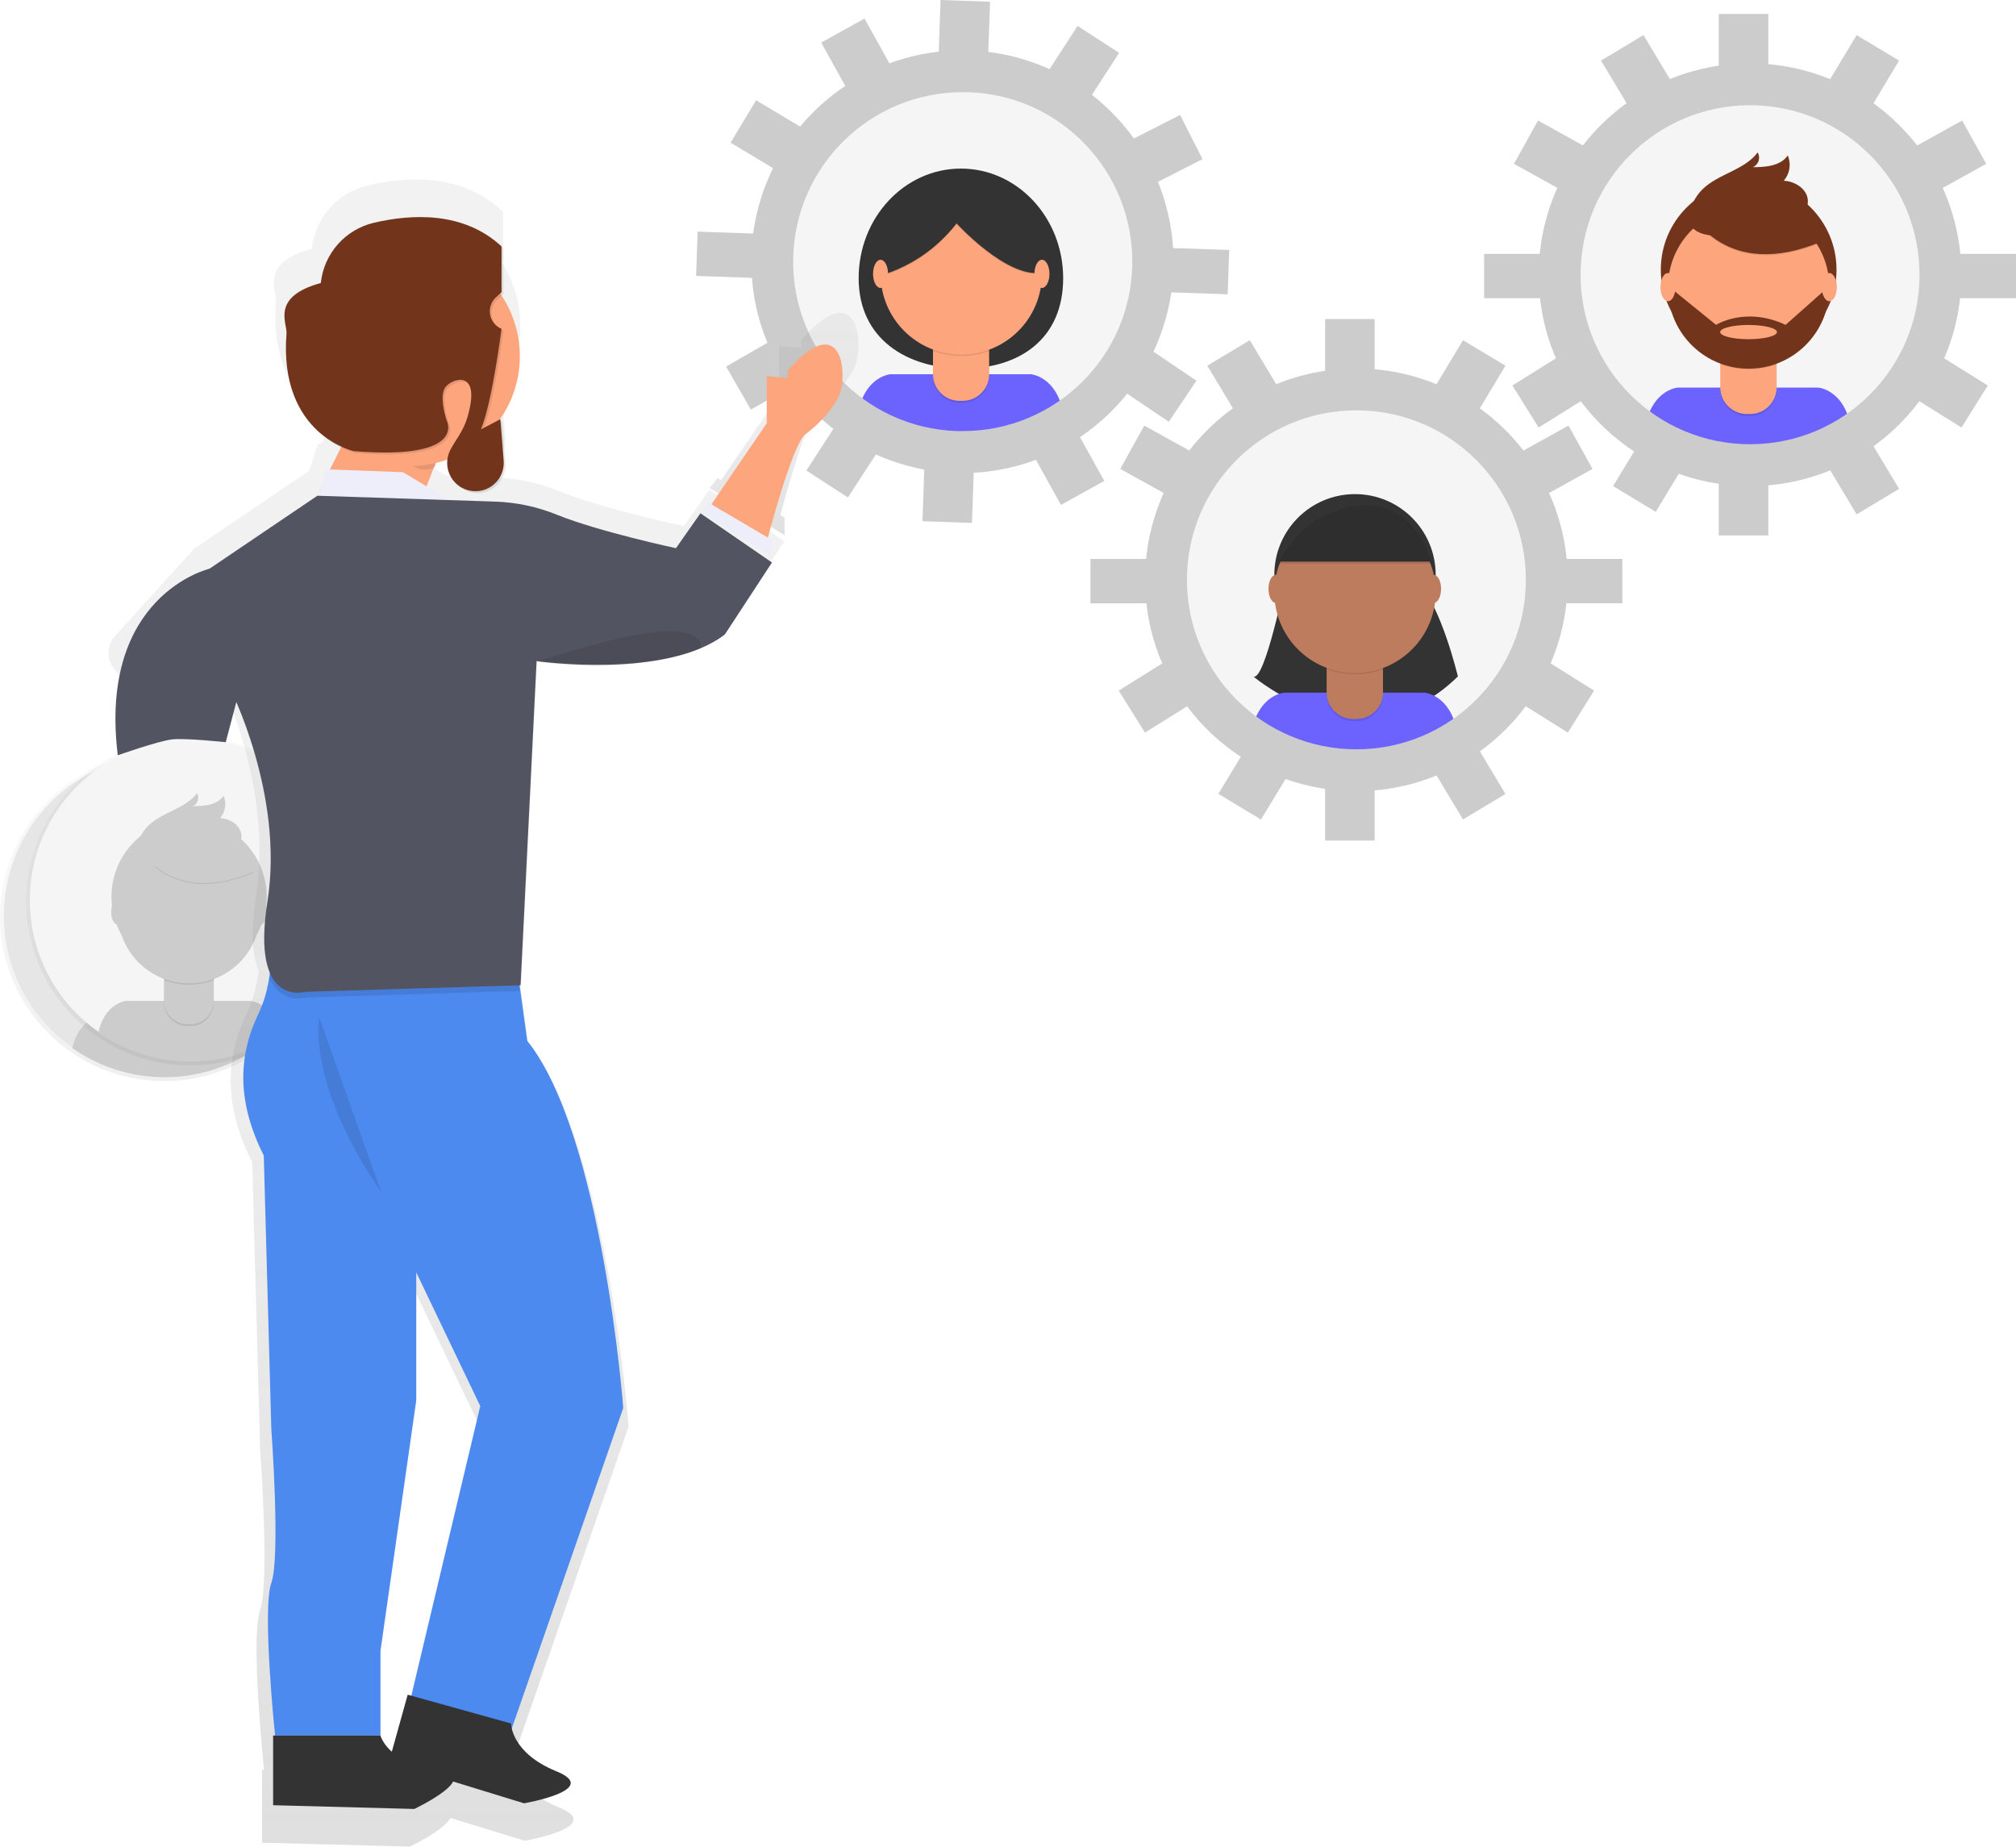
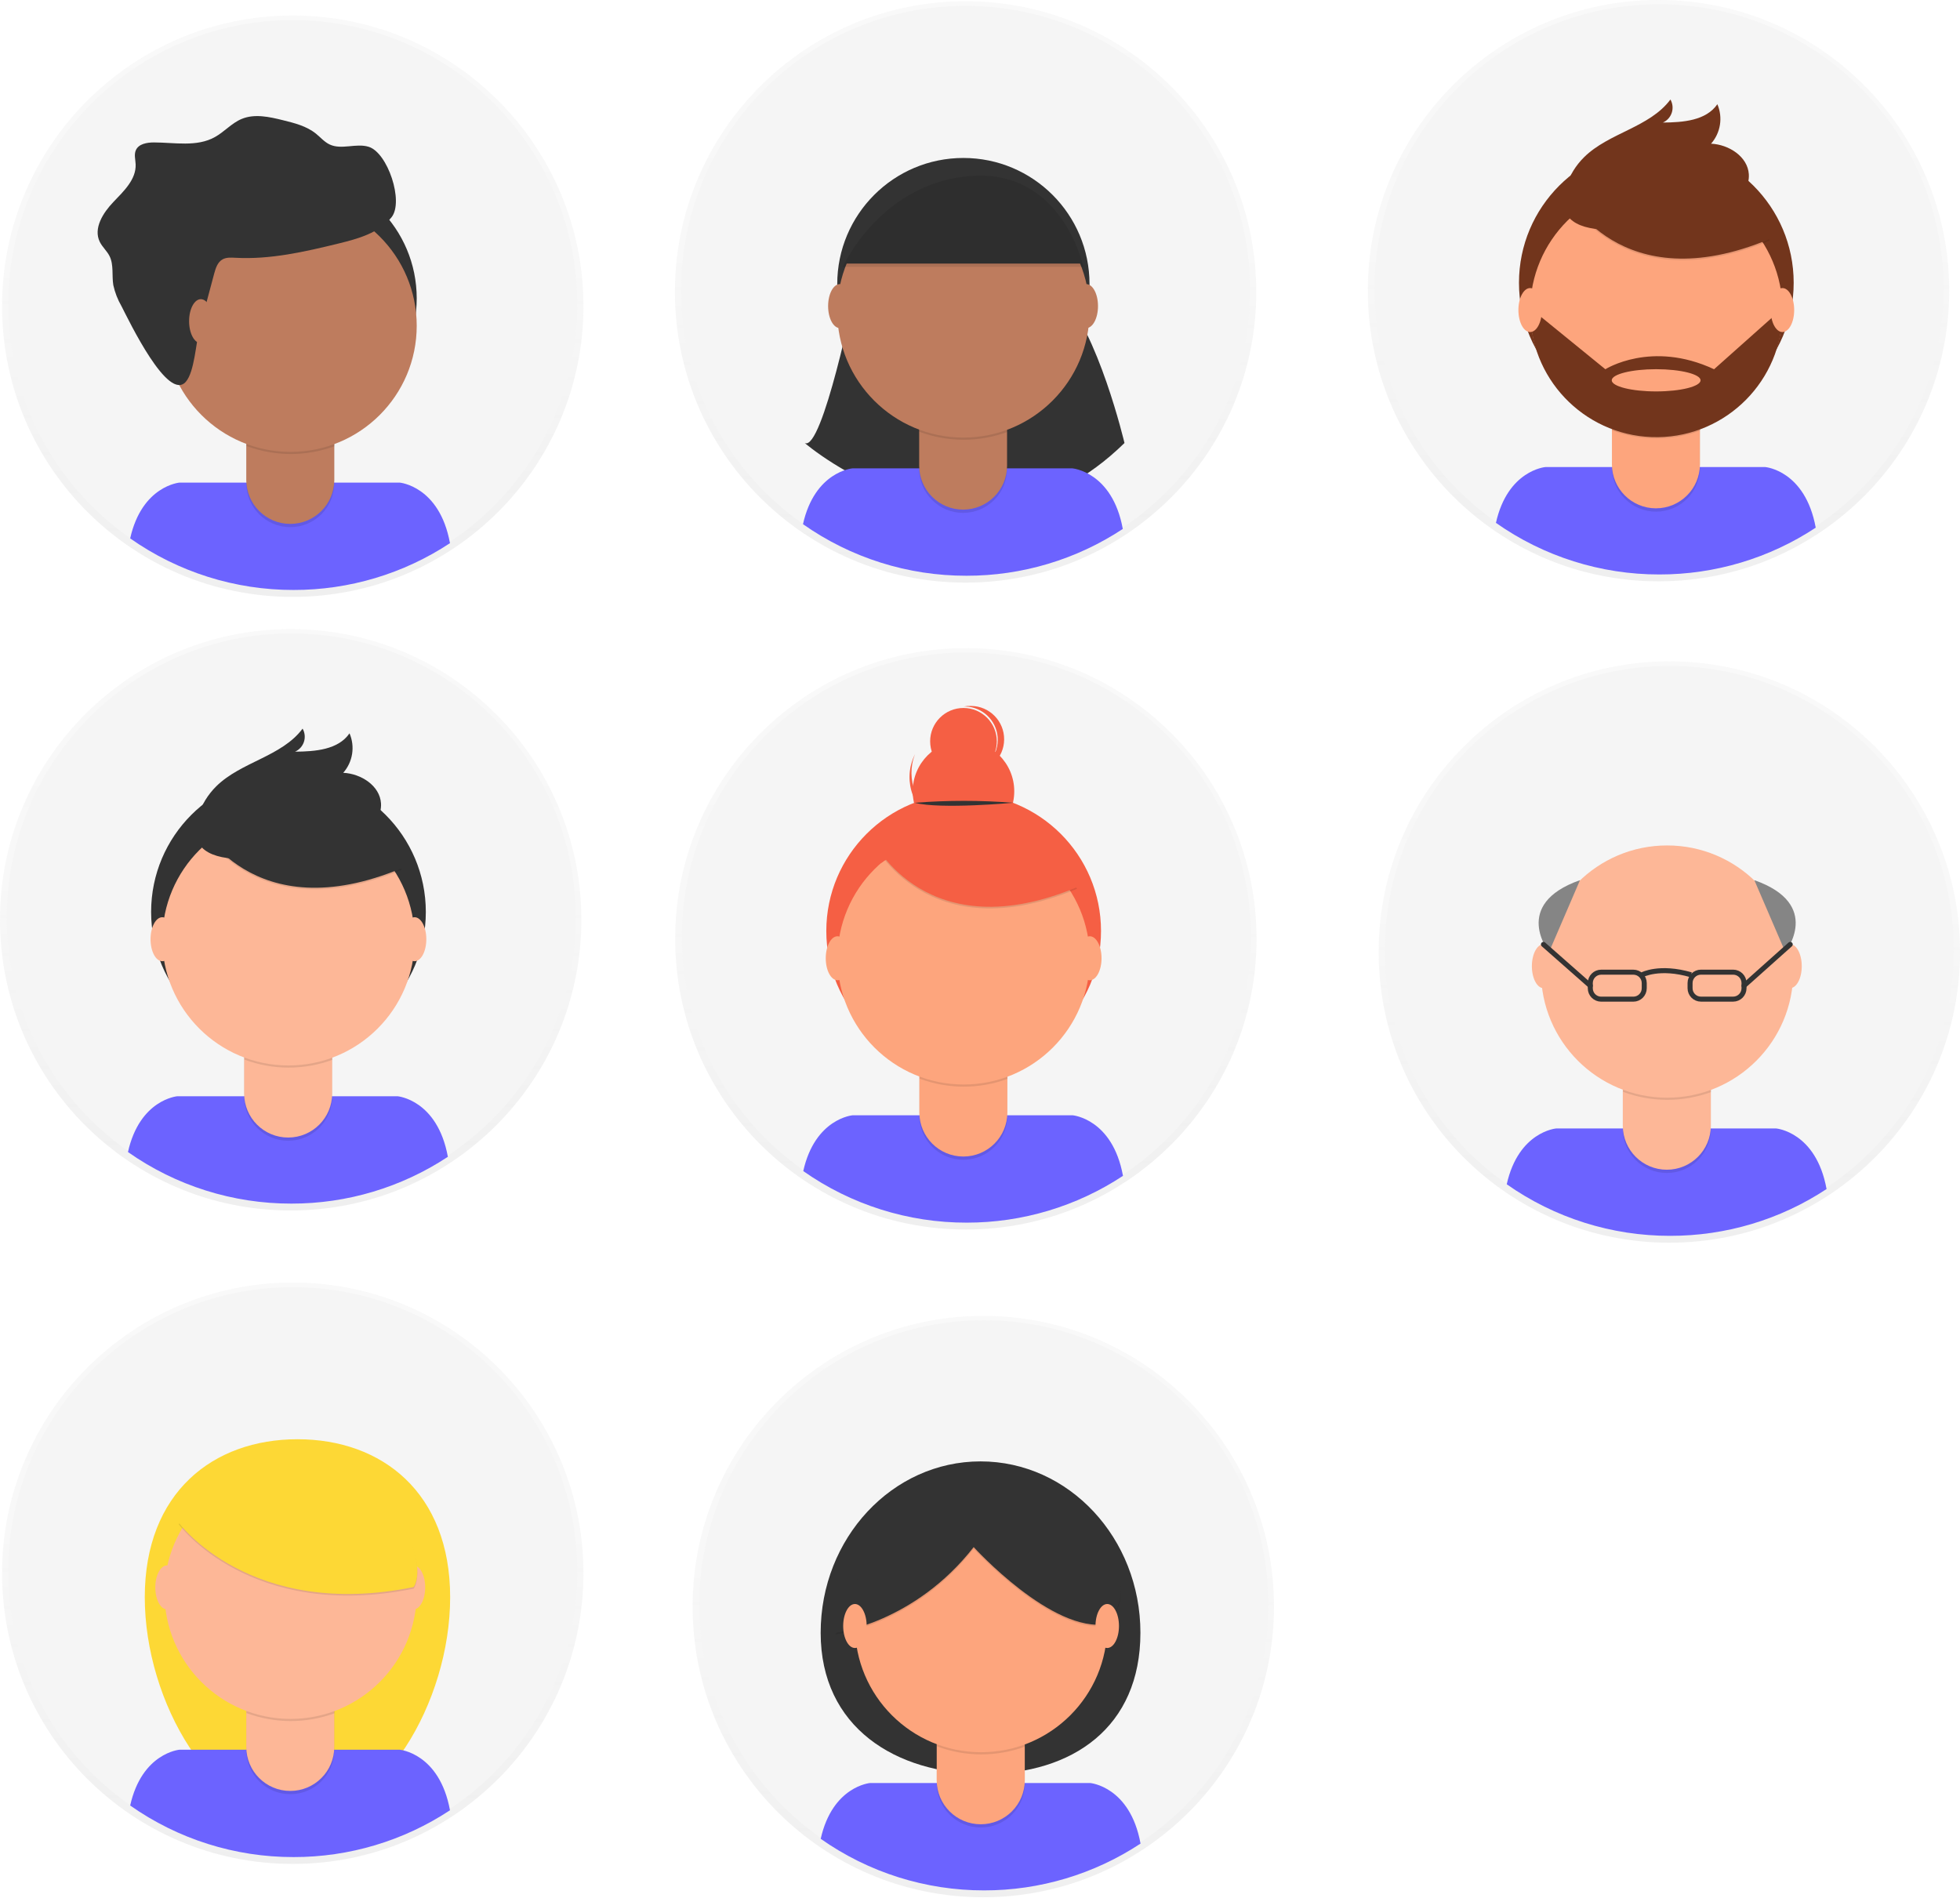
- <svg xmlns="http://www.w3.org/2000/svg" xmlns:xlink="http://www.w3.org/1999/xlink" id="e82c897f-43fe-4287-8ae1-200fadcfb6cc" data-name="Layer 1" width="818.94" height="750" viewBox="0 0 818.94 750">
+ <svg xmlns="http://www.w3.org/2000/svg" xmlns:xlink="http://www.w3.org/1999/xlink" id="88ce59e9-c4b8-4d1d-9d7a-ce0190159aa8" data-name="Layer 1" width="781.43" height="756.44" viewBox="0 0 781.43 756.44">
  <defs>
-     <linearGradient id="45454b23-aa8c-4829-a9e1-376846a8e39a" x1="391.06" y1="181.72" x2="391.06" y2="30.67" gradientUnits="userSpaceOnUse">
+     <linearGradient id="b3f40125-0363-42ff-a31c-61eb5d655202" x1="116.72" y1="237.98" x2="116.72" y2="6.21" gradientUnits="userSpaceOnUse">
      <stop offset="0" stop-color="gray" stop-opacity="0.25" />
      <stop offset="0.54" stop-color="gray" stop-opacity="0.12" />
      <stop offset="1" stop-color="gray" stop-opacity="0.1" />
    </linearGradient>
-     <linearGradient id="87ffef23-919c-4dfe-8b10-07a74861776a" x1="710.91" y1="187.1" x2="710.91" y2="36.05" xlink:href="#45454b23-aa8c-4829-a9e1-376846a8e39a" />
-     <linearGradient id="359b3954-dccd-444a-b393-9367aa3a3df2" x1="551" y1="311.01" x2="551" y2="159.96" xlink:href="#45454b23-aa8c-4829-a9e1-376846a8e39a" />
-     <linearGradient id="582a1088-938c-4a0f-8b56-a0129ae06be8" x1="66.72" y1="439.07" x2="66.72" y2="305.63" xlink:href="#45454b23-aa8c-4829-a9e1-376846a8e39a" />
-     <linearGradient id="94cd4822-8206-4eba-9126-3d531279d2b1" x1="77.31" y1="432.72" x2="77.31" y2="299.28" xlink:href="#45454b23-aa8c-4829-a9e1-376846a8e39a" />
-     <linearGradient id="2edad69d-5f72-4c45-895e-01008dba3de0" x1="509.01" y1="292.43" x2="509.01" y2="202.06" xlink:href="#45454b23-aa8c-4829-a9e1-376846a8e39a" />
-     <linearGradient id="e8ff2c8b-c79c-4dec-93d5-fd779b0ba085" x1="371.86" y1="825" x2="371.86" y2="147.87" xlink:href="#45454b23-aa8c-4829-a9e1-376846a8e39a" />
+     <linearGradient id="27ca4b3e-9552-41ad-8ba5-de2574048d20" x1="385.08" y1="490.21" x2="385.08" y2="258.44" xlink:href="#b3f40125-0363-42ff-a31c-61eb5d655202" />
+     <linearGradient id="98d2c4cc-353c-49f3-ae94-49dceb95b558" x1="384.97" y1="232.29" x2="384.97" y2="0.51" xlink:href="#b3f40125-0363-42ff-a31c-61eb5d655202" />
+     <linearGradient id="1b187342-85ad-4174-acd7-e912b9a9009d" x1="661.23" y1="231.77" x2="661.23" y2="0" xlink:href="#b3f40125-0363-42ff-a31c-61eb5d655202" />
+     <linearGradient id="5629c76b-b43c-4c6e-ad7d-c063ce4611c3" x1="115.89" y1="482.62" x2="115.89" y2="250.85" xlink:href="#b3f40125-0363-42ff-a31c-61eb5d655202" />
+     <linearGradient id="94554b54-cbd9-41c5-8f29-6b4786d89c61" x1="665.55" y1="495.47" x2="665.55" y2="263.7" xlink:href="#b3f40125-0363-42ff-a31c-61eb5d655202" />
+     <linearGradient id="897c833c-fa4a-4dad-90f9-1cb0d950ec3f" x1="116.72" y1="743.15" x2="116.72" y2="511.38" xlink:href="#b3f40125-0363-42ff-a31c-61eb5d655202" />
+     <linearGradient id="b88de7bb-a3e6-477b-a3c4-5c16e389ed83" x1="392.03" y1="756.44" x2="392.03" y2="524.67" xlink:href="#b3f40125-0363-42ff-a31c-61eb5d655202" />
  </defs>
  <g opacity="0.5">
-     <circle cx="391.06" cy="106.19" r="75.53" fill="url(#45454b23-aa8c-4829-a9e1-376846a8e39a)" />
+     <circle cx="116.72" cy="122.09" r="115.89" fill="url(#b3f40125-0363-42ff-a31c-61eb5d655202)" />
  </g>
-   <circle cx="391.21" cy="105.71" r="73.93" fill="#f5f5f5" />
-   <path d="M622.41,188c0,24.59-17.67,36.7-40.61,36.7s-42.47-12.1-42.47-36.7,18.6-44.53,41.54-44.53S622.41,163.4,622.41,188Z" transform="translate(-190.53 -75)" fill="#333" />
-   <path d="M581.8,254.93a73.59,73.59,0,0,0,40.64-12.16C619.71,227.88,609.35,227,609.35,227H552.18s-9.78.8-12.84,14.5A73.59,73.59,0,0,0,581.8,254.93Z" transform="translate(-190.53 -75)" fill="#6c63ff" />
-   <path d="M379,133.87h22.87a0,0,0,0,1,0,0V152.8A10.8,10.8,0,0,1,391,163.6h-1.28A10.8,10.8,0,0,1,379,152.8V133.87A0,0,0,0,1,379,133.87Z" opacity="0.1" />
-   <path d="M381,133h18.75a2.06,2.06,0,0,1,2.06,2.06V152a10.8,10.8,0,0,1-10.8,10.8h-1.28A10.8,10.8,0,0,1,379,152V135.09A2.06,2.06,0,0,1,381,133Z" fill="#fda57d" />
-   <path d="M569.55,217.51a32.91,32.91,0,0,0,22.87.06v-2.81H569.55Z" transform="translate(-190.53 -75)" opacity="0.1" />
-   <circle cx="390.49" cy="111.26" r="32.77" fill="#fda57d" />
-   <path d="M543.25,188.41s20.41-2.47,35.87-22.27c0,0,20.41,22.47,34.63,20,0,0,8.25-8.66,0-17.32s-14.64-19.58-25.56-18.14-24.33,2.06-30.1,7.22S543.25,188.41,543.25,188.41Z" transform="translate(-190.53 -75)" opacity="0.1" />
-   <path d="M543.25,188s20.41-2.47,35.87-22.27c0,0,20.41,22.47,34.63,20,0,0,8.25-8.66,0-17.32s-14.64-19.58-25.56-18.14-24.33,2.06-30.1,7.22S543.25,188,543.25,188Z" transform="translate(-190.53 -75)" fill="#333" />
-   <ellipse cx="357.7" cy="111.23" rx="3.05" ry="5.72" fill="#fda57d" />
-   <ellipse cx="423.26" cy="111.23" rx="3.05" ry="5.72" fill="#fda57d" />
+   <circle cx="116.72" cy="121.46" r="113.44" fill="#f5f5f5" />
+   <path d="M326.32,307a112.91,112.91,0,0,0,62.36-18.66c-4.18-22.84-20.09-24.15-20.09-24.15H280.88s-15,1.23-19.7,22.25A112.92,112.92,0,0,0,326.32,307Z" transform="translate(-209.28 -71.78)" fill="#6c63ff" />
+   <circle cx="115.85" cy="118.96" r="50.29" fill="#333" />
+   <path d="M98.18,164.57h35.09a0,0,0,0,1,0,0v28.07a17.54,17.54,0,0,1-17.54,17.54h0a17.54,17.54,0,0,1-17.54-17.54V164.57A0,0,0,0,1,98.18,164.57Z" opacity="0.1" />
+   <path d="M101.53,163.27h28.39a3.35,3.35,0,0,1,3.35,3.35v24.72a17.54,17.54,0,0,1-17.54,17.54h0a17.54,17.54,0,0,1-17.54-17.54V166.62A3.35,3.35,0,0,1,101.53,163.27Z" fill="#be7c5e" />
+   <path d="M307.53,249.6a50.5,50.5,0,0,0,35.09.1v-4.31H307.53Z" transform="translate(-209.28 -71.78)" opacity="0.1" />
+   <circle cx="115.85" cy="129.88" r="50.29" fill="#be7c5e" />
+   <path d="M294.66,180.92c.59-2.17,1.33-4.56,3.28-5.69,1.54-.9,3.45-.76,5.23-.67,13.9.76,27.68-2.41,41.2-5.72,7.73-1.89,16-4.19,21-10.42s-1.52-25.81-9.13-28.12c-5-1.53-10.8,1.32-15.54-.92-2.11-1-3.66-2.87-5.48-4.33-3.73-3-8.52-4.21-13.16-5.35-5.42-1.34-11.28-2.65-16.43-.5-4,1.66-6.92,5.17-10.71,7.25-7.21,4-16,2.14-24.26,2.12-2.79,0-6.12.56-7.23,3.12-.75,1.74-.15,3.72-.07,5.61.24,6-4.71,10.67-8.86,15s-8.07,10.51-5.45,15.89c1,2.05,2.83,3.6,3.87,5.63,1.79,3.52.89,7.77,1.54,11.66a29.34,29.34,0,0,0,3.27,8.4c3.08,6,18.55,38.3,25.66,30.09,3.44-4,4-15.56,5.39-20.76Q291.66,192,294.66,180.92Z" transform="translate(-209.28 -71.78)" fill="#333" />
+   <ellipse cx="80.07" cy="128.05" rx="4.68" ry="8.77" fill="#be7c5e" />
  <g opacity="0.5">
-     <circle cx="710.91" cy="111.58" r="75.53" fill="url(#87ffef23-919c-4dfe-8b10-07a74861776a)" />
+     <circle cx="385.08" cy="374.32" r="115.89" fill="url(#27ca4b3e-9552-41ad-8ba5-de2574048d20)" />
  </g>
-   <circle cx="711.06" cy="111.1" r="73.93" fill="#f5f5f5" />
-   <path d="M901.65,260.32a73.59,73.59,0,0,0,40.64-12.16c-2.72-14.89-13.09-15.74-13.09-15.74H872s-9.78.8-12.84,14.5A73.59,73.59,0,0,0,901.65,260.32Z" transform="translate(-190.53 -75)" fill="#6c63ff" />
-   <circle cx="710.34" cy="109.54" r="35.69" fill="#72351c" />
-   <path d="M698.83,139.26h22.87a0,0,0,0,1,0,0v18.93A10.8,10.8,0,0,1,710.9,169h-1.28a10.8,10.8,0,0,1-10.8-10.8V139.26A0,0,0,0,1,698.83,139.26Z" opacity="0.1" />
-   <path d="M700.89,138.41h18.75a2.06,2.06,0,0,1,2.06,2.06v16.87a10.8,10.8,0,0,1-10.8,10.8h-1.28a10.8,10.8,0,0,1-10.8-10.8V140.47a2.06,2.06,0,0,1,2.06-2.06Z" fill="#fda57d" />
-   <path d="M889.4,222.9a32.91,32.91,0,0,0,22.87.06v-2.81H889.4Z" transform="translate(-190.53 -75)" opacity="0.1" />
-   <circle cx="710.34" cy="116.65" r="32.77" fill="#fda57d" />
-   <path d="M877.53,161.84s13.81,28,52.78,11.75l-9.07-14.22-16.08-5.77Z" transform="translate(-190.53 -75)" opacity="0.1" />
-   <path d="M877.53,161.43s13.81,28,52.78,11.75L921.24,159l-16.08-5.77Z" transform="translate(-190.53 -75)" fill="#72351c" />
-   <path d="M877.41,159.53a18.93,18.93,0,0,1,4.69-7.63c6.45-6.37,17-7.72,22.44-15a4.24,4.24,0,0,1-1.94,6c5.19,0,11.21-.49,14.15-4.76a9.71,9.71,0,0,1-1.64,10.26c4.6.21,9.52,3.33,9.81,7.93.2,3.06-1.72,6-4.24,7.72a23.57,23.57,0,0,1-8.56,3.22C903.36,169.2,871.7,177.29,877.41,159.53Z" transform="translate(-190.53 -75)" fill="#72351c" />
-   <path d="M933.65,191.94h-.87l-16.9,15c-16.29-7.63-28.24,0-28.24,0L869.9,192.56l-1.79.22a32.77,32.77,0,0,0,65.53-.84Zm-32.82,20.82c-6.38,0-11.54-1.29-11.54-2.89s5.17-2.89,11.54-2.89,11.54,1.29,11.54,2.89S907.2,212.76,900.83,212.76Z" transform="translate(-190.53 -75)" fill="#72351c" />
-   <ellipse cx="677.56" cy="116.62" rx="3.05" ry="5.72" fill="#fda57d" />
-   <ellipse cx="743.11" cy="116.62" rx="3.05" ry="5.72" fill="#fda57d" />
+   <circle cx="385.3" cy="373.58" r="113.44" fill="#f5f5f5" />
+   <path d="M594.68,559.25A112.91,112.91,0,0,0,657,540.59c-4.18-22.84-20.09-24.15-20.09-24.15H549.23s-15,1.23-19.7,22.25A112.92,112.92,0,0,0,594.68,559.25Z" transform="translate(-209.28 -71.78)" fill="#6c63ff" />
+   <circle cx="384.2" cy="371.19" r="54.76" fill="#f55f44" />
+   <path d="M366.53,416.8h35.09a0,0,0,0,1,0,0v28.07a17.54,17.54,0,0,1-17.54,17.54h0a17.54,17.54,0,0,1-17.54-17.54V416.8A0,0,0,0,1,366.53,416.8Z" opacity="0.1" />
+   <path d="M369.88,415.5h28.39a3.35,3.35,0,0,1,3.35,3.35v24.72a17.54,17.54,0,0,1-17.54,17.54h0a17.54,17.54,0,0,1-17.54-17.54V418.85a3.35,3.35,0,0,1,3.35-3.35Z" fill="#fda57d" />
+   <path d="M575.88,501.83a50.5,50.5,0,0,0,35.09.1v-4.31H575.88Z" transform="translate(-209.28 -71.78)" opacity="0.1" />
+   <circle cx="384.2" cy="382.11" r="50.29" fill="#fda57d" />
+   <circle cx="384.13" cy="315.49" r="20.24" fill="#f55f44" />
+   <circle cx="384.13" cy="295.56" r="13.29" fill="#f55f44" />
+   <path d="M584.63,398.37a20.24,20.24,0,0,1-10.55-25.88c-.14.28-.28.57-.41.86a20.24,20.24,0,1,0,36.94,16.57c.13-.29.25-.58.37-.88A20.24,20.24,0,0,1,584.63,398.37Z" transform="translate(-209.28 -71.78)" fill="#f55f44" />
+   <path d="M557.67,408.15s21.19,43,81,18l-13.92-21.83-24.67-8.86Z" transform="translate(-209.28 -71.78)" opacity="0.1" />
+   <path d="M557.67,407.51s21.19,43,81,18l-13.92-21.83-24.67-8.86Z" transform="translate(-209.28 -71.78)" fill="#f55f44" />
+   <path d="M574,391.85a249.85,249.85,0,0,1,39.18,0S584.24,394.54,574,391.85Z" transform="translate(-209.28 -71.78)" fill="#333" />
+   <path d="M596.45,353.24a13.32,13.32,0,0,0-3,.23h.77a13.28,13.28,0,0,1,2,26.33,13.28,13.28,0,0,0,.24-26.56Z" transform="translate(-209.28 -71.78)" fill="#f55f44" />
+   <ellipse cx="333.9" cy="382.06" rx="4.68" ry="8.77" fill="#fda57d" />
+   <ellipse cx="434.49" cy="382.06" rx="4.68" ry="8.77" fill="#fda57d" />
+   <polygon points="345.22 337 355.03 331.94 357.24 340.05 351.23 344.14 345.22 337" fill="#f55f44" />
  <g opacity="0.5">
-     <circle cx="551" cy="235.49" r="75.53" fill="url(#359b3954-dccd-444a-b393-9367aa3a3df2)" />
+     <circle cx="384.97" cy="116.4" r="115.89" fill="url(#98d2c4cc-353c-49f3-ae94-49dceb95b558)" />
  </g>
-   <circle cx="551" cy="235.08" r="73.93" fill="#f5f5f5" />
-   <path d="M712.67,310.73s-8.38,41.3-13,39c0,0,44.12,38.11,83.08,0,0,0-6.86-29.1-16.77-39Z" transform="translate(-190.53 -75)" fill="#333" />
-   <path d="M741.73,384.23a73.59,73.59,0,0,0,40.64-12.16c-2.72-14.89-13.09-15.74-13.09-15.74H712.12s-9.78.8-12.84,14.5A73.59,73.59,0,0,0,741.73,384.23Z" transform="translate(-190.53 -75)" fill="#6c63ff" />
-   <circle cx="550.43" cy="233.45" r="32.77" fill="#333" />
-   <path d="M538.91,263.17h22.87a0,0,0,0,1,0,0V282.1A10.8,10.8,0,0,1,551,292.9H549.7a10.8,10.8,0,0,1-10.8-10.8V263.17A0,0,0,0,1,538.91,263.17Z" opacity="0.1" />
-   <path d="M541,262.32h18.75a2.06,2.06,0,0,1,2.06,2.06v16.87A10.8,10.8,0,0,1,551,292H549.7a10.8,10.8,0,0,1-10.8-10.8V264.38a2.06,2.06,0,0,1,2.06-2.06Z" fill="#be7c5e" />
-   <path d="M729.48,346.8a32.91,32.91,0,0,0,22.87.06v-2.81H729.48Z" transform="translate(-190.53 -75)" opacity="0.1" />
-   <circle cx="550.43" cy="240.56" r="32.77" fill="#be7c5e" />
-   <path d="M709.62,303.11h62.5s-5.34-25.24-29-23.63S709.62,303.11,709.62,303.11Z" transform="translate(-190.53 -75)" fill="#333" />
-   <ellipse cx="518.33" cy="239.16" rx="3.05" ry="5.72" fill="#be7c5e" />
-   <ellipse cx="582.35" cy="239.16" rx="3.05" ry="5.72" fill="#be7c5e" />
-   <path d="M709.62,304h62.5s-5.34-25.24-29-23.63S709.62,304,709.62,304Z" transform="translate(-190.53 -75)" opacity="0.1" />
-   <path d="M741.53,241.65a68.84,68.84,0,1,1-68.84,68.84,68.84,68.84,0,0,1,68.84-68.84m0-17a85.84,85.84,0,1,0,85.84,85.84,85.94,85.94,0,0,0-85.84-85.84Z" transform="translate(-190.53 -75)" fill="#ccc" />
-   <rect x="538.29" y="129.58" width="20.12" height="21.18" fill="#ccc" />
-   <rect x="777.4" y="217.36" width="21.18" height="20.12" transform="translate(-3.32 710.74) rotate(-59)" fill="#ccc" />
-   <rect x="812.71" y="251.72" width="21.18" height="20.12" transform="translate(-214.22 356.97) rotate(-29)" fill="#ccc" />
-   <rect x="813.71" y="347.81" width="20.12" height="21.18" transform="translate(-107.23 792.07) rotate(-58)" fill="#ccc" />
-   <rect x="649.69" y="251.2" width="20.12" height="21.18" transform="translate(-79.6 636.9) rotate(-61)" fill="#ccc" />
-   <rect x="648.7" y="348.34" width="21.18" height="20.12" transform="translate(-280.27 328.83) rotate(-32)" fill="#ccc" />
-   <rect x="685" y="216.83" width="20.12" height="21.18" transform="translate(-208.39 315.47) rotate(-31)" fill="#ccc" />
-   <rect x="538.29" y="320.21" width="20.12" height="21.18" fill="#ccc" />
-   <rect x="777.93" y="382.96" width="20.12" height="21.18" transform="translate(-280.67 387.06) rotate(-31)" fill="#ccc" />
-   <rect x="684.47" y="383.49" width="21.18" height="20.12" transform="matrix(0.52, -0.86, 0.86, 0.52, -190.79, 711.64)" fill="#ccc" />
-   <rect x="442.97" y="227.02" width="24.36" height="18" fill="#ccc" />
-   <rect x="825.19" y="302.02" width="24.36" height="18" transform="translate(1484.21 547.03) rotate(-180)" fill="#ccc" />
-   <path d="M901.44,117.74a68.84,68.84,0,1,1-68.84,68.84,68.84,68.84,0,0,1,68.84-68.84m0-17a85.84,85.84,0,1,0,85.84,85.84,85.94,85.94,0,0,0-85.84-85.84Z" transform="translate(-190.53 -75)" fill="#ccc" />
-   <rect x="698.2" y="5.67" width="20.12" height="21.18" fill="#ccc" />
-   <rect x="937.32" y="93.45" width="21.18" height="20.12" transform="translate(180.44 787.72) rotate(-59)" fill="#ccc" />
-   <rect x="972.63" y="127.82" width="21.18" height="20.12" transform="translate(-134.1 418.96) rotate(-29)" fill="#ccc" />
-   <rect x="973.62" y="223.9" width="20.12" height="21.18" transform="translate(73.02 869.44) rotate(-58)" fill="#ccc" />
-   <rect x="809.61" y="127.29" width="20.12" height="21.18" transform="translate(111.17 712.93) rotate(-61)" fill="#ccc" />
-   <rect x="808.61" y="224.43" width="21.18" height="20.12" transform="translate(-190.31 394.74) rotate(-32)" fill="#ccc" />
-   <rect x="844.92" y="92.92" width="20.12" height="21.18" transform="translate(-121.73 380.13) rotate(-31)" fill="#ccc" />
-   <rect x="698.2" y="196.3" width="20.12" height="21.18" fill="#ccc" />
-   <rect x="937.85" y="259.05" width="20.12" height="21.18" transform="translate(-194.01 451.73) rotate(-31)" fill="#ccc" />
-   <rect x="844.39" y="259.58" width="21.18" height="20.12" transform="matrix(0.52, -0.86, 0.86, 0.52, -7.03, 788.62)" fill="#ccc" />
-   <rect x="602.89" y="103.11" width="24.36" height="18" fill="#ccc" />
-   <rect x="985.11" y="178.11" width="24.36" height="18" transform="translate(1804.05 299.22) rotate(-180)" fill="#ccc" />
-   <path d="M581.57,112.44q1.21,0,2.43,0a68.84,68.84,0,0,1-2.35,137.64q-1.21,0-2.43,0a68.84,68.84,0,0,1,2.35-137.64m0-17h0a85.84,85.84,0,0,0-2.93,171.63c1,0,2,.05,3,.05A85.84,85.84,0,0,0,584.59,95.5c-1,0-2-.05-3-.05Z" transform="translate(-190.53 -75)" fill="#ccc" />
-   <rect x="571.68" y="75.87" width="21.18" height="20.12" transform="translate(285.66 589.87) rotate(-88.01)" fill="#ccc" />
-   <rect x="620.34" y="89.82" width="21.18" height="20.12" transform="translate(13.1 499.71) rotate(-57.01)" fill="#ccc" />
-   <rect x="654.43" y="125.39" width="21.18" height="20.12" transform="translate(-179.5 241.81) rotate(-27.01)" fill="#ccc" />
-   <rect x="652.08" y="221.43" width="20.12" height="21.18" transform="translate(-90.92 576.33) rotate(-56.01)" fill="#ccc" />
-   <rect x="491.51" y="119.18" width="20.12" height="21.18" transform="translate(-58.45 417.94) rotate(-59.01)" fill="#ccc" />
-   <rect x="487.16" y="216.25" width="21.18" height="20.12" transform="matrix(0.87, -0.5, 0.5, 0.87, -236.99, 204.31)" fill="#ccc" />
-   <rect x="527.99" y="86.07" width="20.12" height="21.18" transform="translate(-169.89 198.08) rotate(-29.01)" fill="#ccc" />
-   <rect x="565.07" y="266.39" width="21.18" height="20.12" transform="translate(88.87 767.17) rotate(-88.01)" fill="#ccc" />
-   <rect x="615.11" y="255.32" width="20.12" height="21.18" transform="translate(-241.05 261.57) rotate(-29.01)" fill="#ccc" />
-   <rect x="521.7" y="252.62" width="21.18" height="20.12" transform="translate(-168.39 491.13) rotate(-57.01)" fill="#ccc" />
-   <rect x="473.62" y="169.48" width="24.36" height="18" transform="translate(-184.05 -91.75) rotate(1.99)" fill="#ccc" />
-   <rect x="665.2" y="176.14" width="24.36" height="18" transform="translate(1157.39 318.66) rotate(-178.01)" fill="#ccc" />
+   <circle cx="384.97" cy="115.77" r="113.44" fill="#f5f5f5" />
+   <path d="M550,188.56s-12.86,63.36-19.88,59.85c0,0,67.7,58.48,127.48,0,0,0-10.53-44.65-25.73-59.85Z" transform="translate(-209.28 -71.78)" fill="#333" />
+   <path d="M594.57,301.33a112.91,112.91,0,0,0,62.36-18.66c-4.18-22.84-20.09-24.15-20.09-24.15H549.12s-15,1.23-19.7,22.25A112.92,112.92,0,0,0,594.57,301.33Z" transform="translate(-209.28 -71.78)" fill="#6c63ff" />
+   <circle cx="384.09" cy="113.27" r="50.29" fill="#333" />
+   <path d="M366.42,158.88h35.09a0,0,0,0,1,0,0v28.07A17.54,17.54,0,0,1,384,204.49h0a17.54,17.54,0,0,1-17.54-17.54V158.88A0,0,0,0,1,366.42,158.88Z" opacity="0.1" />
+   <path d="M369.77,157.58h28.39a3.35,3.35,0,0,1,3.35,3.35v24.72A17.54,17.54,0,0,1,384,203.19h0a17.54,17.54,0,0,1-17.54-17.54V160.92A3.35,3.35,0,0,1,369.77,157.58Z" fill="#be7c5e" />
+   <path d="M575.77,243.91a50.5,50.5,0,0,0,35.09.1v-4.31H575.77Z" transform="translate(-209.28 -71.78)" opacity="0.1" />
+   <circle cx="384.09" cy="124.18" r="50.29" fill="#be7c5e" />
+   <path d="M545.3,176.86h95.9s-8.19-38.72-44.44-36.25S545.3,176.86,545.3,176.86Z" transform="translate(-209.28 -71.78)" fill="#333" />
+   <ellipse cx="334.84" cy="122.04" rx="4.68" ry="8.77" fill="#be7c5e" />
+   <ellipse cx="433.08" cy="122.04" rx="4.68" ry="8.77" fill="#be7c5e" />
+   <path d="M545.3,178.16h95.9s-8.19-38.72-44.44-36.25S545.3,178.16,545.3,178.16Z" transform="translate(-209.28 -71.78)" opacity="0.1" />
  <g opacity="0.5">
-     <circle cx="66.72" cy="372.35" r="66.72" fill="url(#582a1088-938c-4a0f-8b56-a0129ae06be8)" />
+     <circle cx="661.23" cy="115.89" r="115.89" fill="url(#1b187342-85ad-4174-acd7-e912b9a9009d)" />
  </g>
-   <circle cx="66.85" cy="371.93" r="65.31" fill="#e6e6e6" />
-   <path d="M257.43,512.5a65,65,0,0,0,35.9-10.74c-2.41-13.15-11.57-13.9-11.57-13.9h-50.5s-8.64.71-11.34,12.81A65,65,0,0,0,257.43,512.5Z" transform="translate(-190.53 -75)" fill="#ccc" />
-   <circle cx="66.22" cy="370.55" r="31.53" fill="#ccc" />
-   <path d="M56,396.81h20.2a0,0,0,0,1,0,0v16.72a9.54,9.54,0,0,1-9.54,9.54H65.58A9.54,9.54,0,0,1,56,413.53V396.81a0,0,0,0,1,0,0Z" opacity="0.1" />
-   <path d="M56.65,396.06h19a.6.6,0,0,1,.6.6v16.12a9.54,9.54,0,0,1-9.54,9.54H65.58A9.54,9.54,0,0,1,56,412.78V396.66a.6.6,0,0,1,.6-.6Z" fill="#ccc" />
-   <path d="M246.61,479.43a29.07,29.07,0,0,0,20.2.06V477h-20.2Z" transform="translate(-190.53 -75)" opacity="0.1" />
-   <circle cx="66.22" cy="376.83" r="28.95" fill="#ccc" />
-   <path d="M236.13,425.5s12.2,24.77,46.62,10.38l-8-12.57-14.21-5.1Z" transform="translate(-190.53 -75)" opacity="0.1" />
-   <path d="M236.13,425.13s12.2,24.77,46.62,10.38l-8-12.57-14.21-5.1Z" transform="translate(-190.53 -75)" fill="#ccc" />
-   <path d="M236,423.46a16.73,16.73,0,0,1,4.15-6.74c5.7-5.63,15-6.82,19.82-13.24a3.75,3.75,0,0,1-1.72,5.29c4.58,0,9.91-.43,12.5-4.21a8.58,8.58,0,0,1-1.45,9.06c4.07.18,8.41,2.94,8.67,7,.18,2.71-1.52,5.27-3.75,6.82a20.82,20.82,0,0,1-7.56,2.85C258.95,432,231,439.14,236,423.46Z" transform="translate(-190.53 -75)" fill="#ccc" />
-   <ellipse cx="37.25" cy="376.81" rx="2.69" ry="5.05" fill="#ccc" />
-   <ellipse cx="95.17" cy="376.81" rx="2.69" ry="5.05" fill="#ccc" />
+   <circle cx="661.45" cy="115.14" r="113.44" fill="#f5f5f5" />
+   <path d="M870.83,300.82a112.91,112.91,0,0,0,62.36-18.66C929,259.31,913.1,258,913.1,258H825.39s-15,1.23-19.7,22.25A112.92,112.92,0,0,0,870.83,300.82Z" transform="translate(-209.28 -71.78)" fill="#6c63ff" />
+   <circle cx="660.36" cy="112.75" r="54.76" fill="#72351c" />
+   <path d="M642.68,158.36h35.09a0,0,0,0,1,0,0v28.07A17.54,17.54,0,0,1,660.23,204h0a17.54,17.54,0,0,1-17.54-17.54V158.36A0,0,0,0,1,642.68,158.36Z" opacity="0.1" />
+   <path d="M646,157.06h28.39a3.35,3.35,0,0,1,3.35,3.35v24.72a17.54,17.54,0,0,1-17.54,17.54h0a17.54,17.54,0,0,1-17.54-17.54V160.41a3.35,3.35,0,0,1,3.35-3.35Z" fill="#fda57d" />
+   <path d="M852,243.39a50.5,50.5,0,0,0,35.09.1v-4.31H852Z" transform="translate(-209.28 -71.78)" opacity="0.1" />
+   <circle cx="660.36" cy="123.67" r="50.29" fill="#fda57d" />
+   <path d="M833.82,149.71s21.19,43,81,18l-13.92-21.83-24.67-8.86Z" transform="translate(-209.28 -71.78)" opacity="0.1" />
+   <path d="M833.82,149.08s21.19,43,81,18l-13.92-21.83-24.67-8.86Z" transform="translate(-209.28 -71.78)" fill="#72351c" />
+   <path d="M833.63,146.17a29.05,29.05,0,0,1,7.2-11.71c9.89-9.78,26.11-11.84,34.43-23a6.51,6.51,0,0,1-3,9.18c8-.05,17.21-.75,21.71-7.31a14.91,14.91,0,0,1-2.51,15.74c7.06.32,14.6,5.11,15.06,12.17.3,4.7-2.64,9.15-6.51,11.85S891.48,157,886.88,158C873.46,161,824.87,173.41,833.63,146.17Z" transform="translate(-209.28 -71.78)" fill="#72351c" />
+   <path d="M919.93,195.89h-1.33L892.66,219c-25-11.7-43.34,0-43.34,0l-27.2-22.14-2.74.34a50.29,50.29,0,0,0,100.56-1.29Zm-50.36,31.95c-9.78,0-17.71-2-17.71-4.43s7.93-4.43,17.71-4.43,17.71,2,17.71,4.43S879.35,227.84,869.56,227.84Z" transform="translate(-209.28 -71.78)" fill="#72351c" />
+   <ellipse cx="610.05" cy="123.62" rx="4.68" ry="8.77" fill="#fda57d" />
+   <ellipse cx="710.64" cy="123.62" rx="4.68" ry="8.77" fill="#fda57d" />
  <g opacity="0.5">
-     <circle cx="77.31" cy="366" r="66.72" fill="url(#94cd4822-8206-4eba-9126-3d531279d2b1)" />
+     <circle cx="115.89" cy="366.73" r="115.89" fill="url(#5629c76b-b43c-4c6e-ad7d-c063ce4611c3)" />
  </g>
-   <circle cx="77.44" cy="365.57" r="65.31" fill="#f5f5f5" />
-   <path d="M268,506.14a65,65,0,0,0,35.9-10.74c-2.41-13.15-11.57-13.9-11.57-13.9h-50.5s-8.64.71-11.34,12.81A65,65,0,0,0,268,506.14Z" transform="translate(-190.53 -75)" fill="#ccc" />
-   <circle cx="76.81" cy="364.19" r="31.53" fill="#ccc" />
-   <path d="M66.63,390.45h20.2a0,0,0,0,1,0,0v16.72a9.54,9.54,0,0,1-9.54,9.54H76.17a9.54,9.54,0,0,1-9.54-9.54V390.45A0,0,0,0,1,66.63,390.45Z" opacity="0.1" />
-   <path d="M67.24,389.7h19a.6.6,0,0,1,.6.6v16.12A9.54,9.54,0,0,1,77.3,416H76.17a9.54,9.54,0,0,1-9.54-9.54V390.31A.6.6,0,0,1,67.24,389.7Z" fill="#ccc" />
-   <path d="M257.2,473.08a29.07,29.07,0,0,0,20.2.06v-2.48H257.2Z" transform="translate(-190.53 -75)" opacity="0.1" />
-   <circle cx="76.81" cy="370.48" r="28.95" fill="#ccc" />
-   <path d="M246.72,419.14s12.2,24.77,46.62,10.38l-8-12.57-14.21-5.1Z" transform="translate(-190.53 -75)" opacity="0.1" />
-   <path d="M246.72,418.78s12.2,24.77,46.62,10.38l-8-12.57-14.21-5.1Z" transform="translate(-190.53 -75)" fill="#ccc" />
-   <path d="M246.61,417.11a16.73,16.73,0,0,1,4.15-6.74c5.7-5.63,15-6.82,19.82-13.24a3.75,3.75,0,0,1-1.72,5.29c4.58,0,9.91-.43,12.5-4.21a8.58,8.58,0,0,1-1.45,9.06c4.07.18,8.41,2.94,8.67,7,.18,2.71-1.52,5.27-3.75,6.82a20.82,20.82,0,0,1-7.56,2.85C269.54,425.65,241.56,432.79,246.61,417.11Z" transform="translate(-190.53 -75)" fill="#ccc" />
-   <ellipse cx="47.84" cy="370.45" rx="2.69" ry="5.05" fill="#ccc" />
-   <ellipse cx="105.76" cy="370.45" rx="2.69" ry="5.05" fill="#ccc" />
-   <path d="M516,213.14v3.2l-9-.8v20l-23.55,34.51L482,269.2l-3.2,4,30.43,19.22v-7.21l-1.71-1c2.13-7.95,10.85-39.65,15.83-43.84,0,0,9-6.41,13.86-15.22S539.63,185.91,516,213.14Z" transform="translate(-190.53 -75)" fill="url(#2edad69d-5f72-4c45-895e-01008dba3de0)" />
-   <path d="M468.35,288.68s-32.62-6.89-50.52-14.15a76.53,76.53,0,0,0-26.26-5.63L372,268.26l-9.75-5.85,3-7.87c.3-.13.6-.27.9-.44l.28-1.69a46.36,46.36,0,0,0,4.62-1.4,12.1,12.1,0,0,0,3.86,10.34,11.89,11.89,0,0,0,8.91,3.94h0a12,12,0,0,0,12-13l-1.4-17.66-.71.37-.09-1.18-.26.14a46.67,46.67,0,0,0,.79-52.65l.76-.7V161.16c-.26-.25-.53-.48-.8-.71v-.09c-16.14-15-38.32-13.82-54.36-10a29.47,29.47,0,0,0-22.52,25.61c-21.41,5.84-14.26,17.07-14.6,21.41-1.66,21.15,5.15,33.59,12.55,40.79a38.7,38.7,0,0,0,10.63,7.74l-4.69,9.37-1.37-.05L316,266.41h-.18l-46.45,31.46-32.09,35.4a10.38,10.38,0,0,0,8.47,17.32l32.83-2.48s23.22,45.44,16,90.88c-2.42,15.27-1.41,24.61,1,30.3a55.73,55.73,0,0,1-5,17.75c-8.81,18.42-8.81,37.64,2.4,60.06l3.2,116.12s4,54.46,0,65.67,1.6,64.87,1.6,64.87H297V823.4L357,825s14-6.64,16.51-11.66l30.16,9.27s33.18-5.72,13.77-13.62c-14.49-5.9-18.09-14.31-19-18.21l47.43-136.37s-8.81-116.12-40.84-156.17l-3.25-23.61h.45l6.81-137.88.56.08-.16.05c22.63,3.42,40.81,1.61,52.86-.82a82.35,82.35,0,0,0,15.31-4.29l.9-.36.11,0,.08,0a46.36,46.36,0,0,0,10.42-5.94l20-30.59-30.43-21Zm-125.73,469,15.22-106.51V596.75l27.23,56.86-29.3,123.22-1.54-.43-6.76,24.27a15.94,15.94,0,0,1-4.85-6.91Z" transform="translate(-190.53 -75)" fill="url(#e8ff2c8b-c79c-4dec-93d5-fd779b0ba085)" />
-   <path d="M275.58,306s-45.19,10.63-37.21,75.75c0,0,16.35-5.78,22.06-6.44,5.42-.63,21.8,1.13,21.8,1.13L290,347Z" transform="translate(-190.53 -75)" fill="#535461" />
-   <path d="M502,227.78V246.9l-22.77,33.36L502,295.07s10.12-39,15.57-43.59c0,0,8.57-6.12,13.24-14.53s2.34-37.47-20.25-11.47v3.06Z" transform="translate(-190.53 -75)" fill="#fda57d" />
-   <path d="M320.73,273.37l9-18a3.34,3.34,0,0,1,2.82-1.84l34.24-1.75a3.34,3.34,0,0,1,3.29,4.54l-8.83,22.83a3.34,3.34,0,0,1-3.41,2.12l-34.42-3.06A3.34,3.34,0,0,1,320.73,273.37Z" transform="translate(-190.53 -75)" fill="#fda57d" />
-   <polygon points="132.74 190.63 126.93 207.69 186.65 205.55 163.71 191.78 132.74 190.63" fill="#edeef9" />
-   <polygon points="284.53 207.84 287.59 204.02 313.58 219.31 313.58 226.19 284.53 207.84" fill="#edeef9" />
-   <path d="M299.39,452s4.37,17.41-4,35-8.41,35.94,2.29,57.35l3.06,110.88s3.82,52,0,62.7,1.53,61.94,1.53,61.94h42.82V745.47l14.53-101.7v-52l26,54.29L355.77,771.47l39,16.06,48.94-140.7s-8.41-110.88-39-149.11L399,456Z" transform="translate(-190.53 -75)" fill="#4d8af0" />
-   <path d="M301.48,808.18V779.88h43.59s3.06,11.47,22.94,13.76-9.18,16.06-9.18,16.06Z" transform="translate(-190.53 -75)" fill="#333" />
-   <path d="M348.55,790.56l7.59-27.26,42,11.69s-.13,11.87,18.41,19.41-13.15,13-13.15,13Z" transform="translate(-190.53 -75)" fill="#333" />
-   <path d="M399,458.33l-99.58-4a55.71,55.71,0,0,1,.75,18.05c4.56,10.72,14.33,7.78,14.33,7.78l87.13-2.68Z" transform="translate(-190.53 -75)" opacity="0.1" />
-   <path d="M319.45,276.34l-44.35,30,8.79,48s22.18,43.39,15.29,86.78,15.29,36.71,15.29,36.71L402,475.16l6.5-131.65S461.29,351,485,332.66l19.12-29.2-29.06-20-9.94,14.18S434,291,416.88,284.1a73.07,73.07,0,0,0-25.07-5.37Z" transform="translate(-190.53 -75)" fill="#535461" />
-   <path d="M320.21,488.16s-5.35,26.76,25.23,71.12" transform="translate(-190.53 -75)" opacity="0.1" />
-   <path d="M408.91,343.63s36.7-12.23,52.76-12.23,13.38,6.94,13.38,6.94S449.44,349.75,408.91,343.63Z" transform="translate(-190.53 -75)" opacity="0.1" />
-   <path d="M367.29,253.29,352.69,255c-.46.06-.88.64-1.13,1.54,3.21,5.79,7.23,9.25,11.59,9.25a9,9,0,0,0,4.43-1.23l1.12-6.76C369.07,255.57,368.33,253.16,367.29,253.29Z" transform="translate(-190.53 -75)" opacity="0.1" />
-   <circle cx="166.57" cy="144.69" r="44.6" fill="#fda57d" />
-   <path d="M395,175.85v18.58l-2.25,2.06A7.71,7.71,0,0,0,395,209.3h0s-3.72,29.73-8.36,40.88l7.9-4.18,1.34,16.86a11.5,11.5,0,0,1-11.46,12.41h0a11.5,11.5,0,0,1-10.23-16.75c1.89-3.68,5.24-7.55,6.88-13,6-20-6-16.26-8.83-12.54s.46,13.47.46,13.47,8.83,16.26-37.63,12.54c0,0-30.66-6.5-27.41-47.85.33-4.14-6.5-14.87,13.94-20.44h0a28.13,28.13,0,0,1,21.5-24.45C358.44,162.66,379.62,161.51,395,175.85Z" transform="translate(-190.53 -75)" opacity="0.1" />
-   <path d="M394.27,175.09v18.58L392,195.73a7.71,7.71,0,0,0,2.25,12.81h0s-3.72,29.73-8.36,40.88l7.9-4.18,1.34,16.86a11.5,11.5,0,0,1-11.46,12.41h0a11.5,11.5,0,0,1-10.23-16.75c1.89-3.68,5.24-7.55,6.88-13,6-20-6-16.26-8.83-12.54s.46,13.47.46,13.47,8.83,16.26-37.63,12.54c0,0-30.66-6.5-27.41-47.85.33-4.14-6.5-14.87,13.94-20.44h0a28.13,28.13,0,0,1,21.5-24.45C357.68,161.89,378.86,160.74,394.27,175.09Z" transform="translate(-190.53 -75)" fill="#72351c" />
+   <circle cx="116.11" cy="365.99" r="113.44" fill="#f5f5f5" />
+   <path d="M325.49,551.66A112.91,112.91,0,0,0,387.84,533c-4.18-22.84-20.09-24.15-20.09-24.15H280s-15,1.23-19.7,22.25A112.92,112.92,0,0,0,325.49,551.66Z" transform="translate(-209.28 -71.78)" fill="#6c63ff" />
+   <circle cx="115.01" cy="363.6" r="54.76" fill="#333" />
+   <path d="M97.34,409.21h35.09a0,0,0,0,1,0,0v28.07a17.54,17.54,0,0,1-17.54,17.54h0a17.54,17.54,0,0,1-17.54-17.54V409.21A0,0,0,0,1,97.34,409.21Z" opacity="0.1" />
+   <path d="M100.69,407.91h28.39a3.35,3.35,0,0,1,3.35,3.35V436a17.54,17.54,0,0,1-17.54,17.54h0A17.54,17.54,0,0,1,97.34,436V411.25a3.35,3.35,0,0,1,3.35-3.35Z" fill="#fdb797" />
+   <path d="M306.69,494.24a50.5,50.5,0,0,0,35.09.1V490H306.69Z" transform="translate(-209.28 -71.78)" opacity="0.1" />
+   <circle cx="115.01" cy="374.52" r="50.29" fill="#fdb797" />
+   <path d="M288.48,400.55s21.19,43,81,18l-13.92-21.83-24.67-8.86Z" transform="translate(-209.28 -71.78)" opacity="0.1" />
+   <path d="M288.48,399.92s21.19,43,81,18l-13.92-21.83-24.67-8.86Z" transform="translate(-209.28 -71.78)" fill="#333" />
+   <path d="M288.29,397a29.05,29.05,0,0,1,7.2-11.71c9.89-9.78,26.11-11.84,34.43-23a6.51,6.51,0,0,1-3,9.18c8-.05,17.21-.75,21.71-7.31a14.91,14.91,0,0,1-2.51,15.74c7.06.32,14.6,5.11,15.06,12.17.3,4.7-2.64,9.15-6.51,11.85s-8.54,3.93-13.14,4.95C328.11,411.85,279.53,424.26,288.29,397Z" transform="translate(-209.28 -71.78)" fill="#333" />
+   <ellipse cx="64.7" cy="374.47" rx="4.68" ry="8.77" fill="#fdb797" />
+   <ellipse cx="165.29" cy="374.47" rx="4.68" ry="8.77" fill="#fdb797" />
+   <g opacity="0.5">
+     <circle cx="665.55" cy="379.58" r="115.89" fill="url(#94554b54-cbd9-41c5-8f29-6b4786d89c61)" />
+   </g>
+   <circle cx="665.55" cy="378.95" r="113.44" fill="#f5f5f5" />
+   <path d="M875.15,564.51a112.91,112.91,0,0,0,62.36-18.66c-4.18-22.84-20.09-24.15-20.09-24.15H829.7s-15,1.23-19.7,22.25A112.92,112.92,0,0,0,875.15,564.51Z" transform="translate(-209.28 -71.78)" fill="#6c63ff" />
+   <path d="M647,422.06h35.09a0,0,0,0,1,0,0v28.07a17.54,17.54,0,0,1-17.54,17.54h0A17.54,17.54,0,0,1,647,450.13V422.06A0,0,0,0,1,647,422.06Z" opacity="0.1" />
+   <path d="M650.35,420.76h28.39a3.35,3.35,0,0,1,3.35,3.35v24.72a17.54,17.54,0,0,1-17.54,17.54h0A17.54,17.54,0,0,1,647,448.83V424.11a3.35,3.35,0,0,1,3.35-3.35Z" fill="#fdb797" />
+   <path d="M856.35,507.09a50.5,50.5,0,0,0,35.09.1v-4.31H856.35Z" transform="translate(-209.28 -71.78)" opacity="0.1" />
+   <circle cx="664.67" cy="387.37" r="50.29" fill="#fdb797" />
+   <ellipse cx="615.42" cy="385.22" rx="4.68" ry="8.77" fill="#fdb797" />
+   <ellipse cx="713.66" cy="385.22" rx="4.68" ry="8.77" fill="#fdb797" />
+   <rect x="634.03" y="387.61" width="21.51" height="10.76" rx="4.35" ry="4.35" fill="none" stroke="#333" stroke-miterlimit="10" stroke-width="2" />
+   <rect x="883.1" y="459.39" width="21.51" height="10.76" rx="4.35" ry="4.35" transform="translate(1578.42 857.75) rotate(180)" fill="none" stroke="#333" stroke-miterlimit="10" stroke-width="2" />
+   <path d="M864,460.43s6.82-3.7,19.5,0" transform="translate(-209.28 -71.78)" fill="none" stroke="#333" stroke-miterlimit="10" stroke-width="2" />
+   <path d="M908.72,422.7l12.34,28.67S936.15,432.35,908.72,422.7Z" transform="translate(-209.28 -71.78)" fill="#858585" />
+   <line x1="695.32" y1="392.99" x2="713.74" y2="376.54" fill="none" stroke="#333" stroke-linecap="round" stroke-linejoin="round" stroke-width="2" />
+   <path d="M839.2,422.7l-12.34,28.67S811.77,432.35,839.2,422.7Z" transform="translate(-209.28 -71.78)" fill="#858585" />
+   <line x1="634.03" y1="392.99" x2="615.36" y2="376.54" fill="none" stroke="#333" stroke-linecap="round" stroke-linejoin="round" stroke-width="2" />
+   <g opacity="0.5">
+     <circle cx="116.72" cy="627.26" r="115.89" fill="url(#897c833c-fa4a-4dad-90f9-1cb0d950ec3f)" />
+   </g>
+   <circle cx="116.72" cy="626.63" r="113.44" fill="#f5f5f5" />
+   <path d="M388.75,708.61c0,41.78-27.26,88.29-60.89,88.29S267,750.39,267,708.61s27.26-63,60.89-63S388.75,666.84,388.75,708.61Z" transform="translate(-209.28 -71.78)" fill="#fdd835" />
+   <path d="M326.32,812.2a112.91,112.91,0,0,0,62.36-18.66c-4.18-22.84-20.09-24.15-20.09-24.15H280.88s-15,1.23-19.7,22.25A112.92,112.92,0,0,0,326.32,812.2Z" transform="translate(-209.28 -71.78)" fill="#6c63ff" />
+   <path d="M98.18,669.74h35.09a0,0,0,0,1,0,0v28.07a17.54,17.54,0,0,1-17.54,17.54h0a17.54,17.54,0,0,1-17.54-17.54V669.74A0,0,0,0,1,98.18,669.74Z" opacity="0.1" />
+   <path d="M101.53,668.44h28.39a3.35,3.35,0,0,1,3.35,3.35v24.72a17.54,17.54,0,0,1-17.54,17.54h0a17.54,17.54,0,0,1-17.54-17.54V671.79A3.35,3.35,0,0,1,101.53,668.44Z" fill="#fdb797" />
+   <path d="M307.53,754.77a50.5,50.5,0,0,0,35.09.1v-4.31H307.53Z" transform="translate(-209.28 -71.78)" opacity="0.1" />
+   <circle cx="115.85" cy="635.05" r="50.29" fill="#fdb797" />
+   <ellipse cx="66.6" cy="632.9" rx="4.68" ry="8.77" fill="#fdb797" />
+   <ellipse cx="164.84" cy="632.9" rx="4.68" ry="8.77" fill="#fdb797" />
+   <path d="M280.57,679.55S309,718.46,374.2,705.17c0,0,7.28-8.86-10.44-36.06S296.7,646.34,280.57,679.55Z" transform="translate(-209.28 -71.78)" opacity="0.1" />
+   <path d="M280.57,678.92S309,717.83,374.2,704.54c0,0,7.28-8.86-10.44-36.06S296.7,645.71,280.57,678.92Z" transform="translate(-209.28 -71.78)" fill="#fdd835" />
+   <g opacity="0.5">
+     <circle cx="392.03" cy="640.55" r="115.89" fill="url(#b88de7bb-a3e6-477b-a3c4-5c16e389ed83)" />
+   </g>
+   <circle cx="392.26" cy="639.81" r="113.44" fill="#f5f5f5" />
+   <path d="M663.95,722.77c0,37.74-27.11,56.31-62.32,56.31s-65.16-18.57-65.16-56.31,28.54-68.33,63.74-68.33S663.95,685,663.95,722.77Z" transform="translate(-209.28 -71.78)" fill="#333" />
+   <path d="M601.63,825.48A112.91,112.91,0,0,0,664,806.82c-4.18-22.84-20.09-24.15-20.09-24.15H556.19s-15,1.23-19.7,22.25A112.92,112.92,0,0,0,601.63,825.48Z" transform="translate(-209.28 -71.78)" fill="#6c63ff" />
+   <path d="M373.49,683h35.09a0,0,0,0,1,0,0v28.07A17.54,17.54,0,0,1,391,728.64h0a17.54,17.54,0,0,1-17.54-17.54V683A0,0,0,0,1,373.49,683Z" opacity="0.1" />
+   <path d="M376.83,681.73h28.39a3.35,3.35,0,0,1,3.35,3.35V709.8A17.54,17.54,0,0,1,391,727.34h0a17.54,17.54,0,0,1-17.54-17.54V685.07a3.35,3.35,0,0,1,3.35-3.35Z" fill="#fda57d" />
+   <path d="M582.84,768.06a50.5,50.5,0,0,0,35.09.1v-4.31H582.84Z" transform="translate(-209.28 -71.78)" opacity="0.1" />
+   <circle cx="391.16" cy="648.33" r="50.29" fill="#fda57d" />
+   <path d="M542.48,723.4s31.32-3.8,55-34.16c0,0,31.32,34.48,53.14,30.68,0,0,12.65-13.29,0-26.57s-22.46-30.05-39.22-27.84-37.33,3.16-46.18,11.07S542.48,723.4,542.48,723.4Z" transform="translate(-209.28 -71.78)" opacity="0.1" />
+   <path d="M542.48,722.77s31.32-3.8,55-34.16c0,0,31.32,34.48,53.14,30.68,0,0,12.65-13.29,0-26.57s-22.46-30.05-39.22-27.84S574.11,668,565.26,676,542.48,722.77,542.48,722.77Z" transform="translate(-209.28 -71.78)" fill="#333" />
+   <ellipse cx="340.85" cy="648.29" rx="4.68" ry="8.77" fill="#fda57d" />
+   <ellipse cx="441.44" cy="648.29" rx="4.68" ry="8.77" fill="#fda57d" />
</svg>
